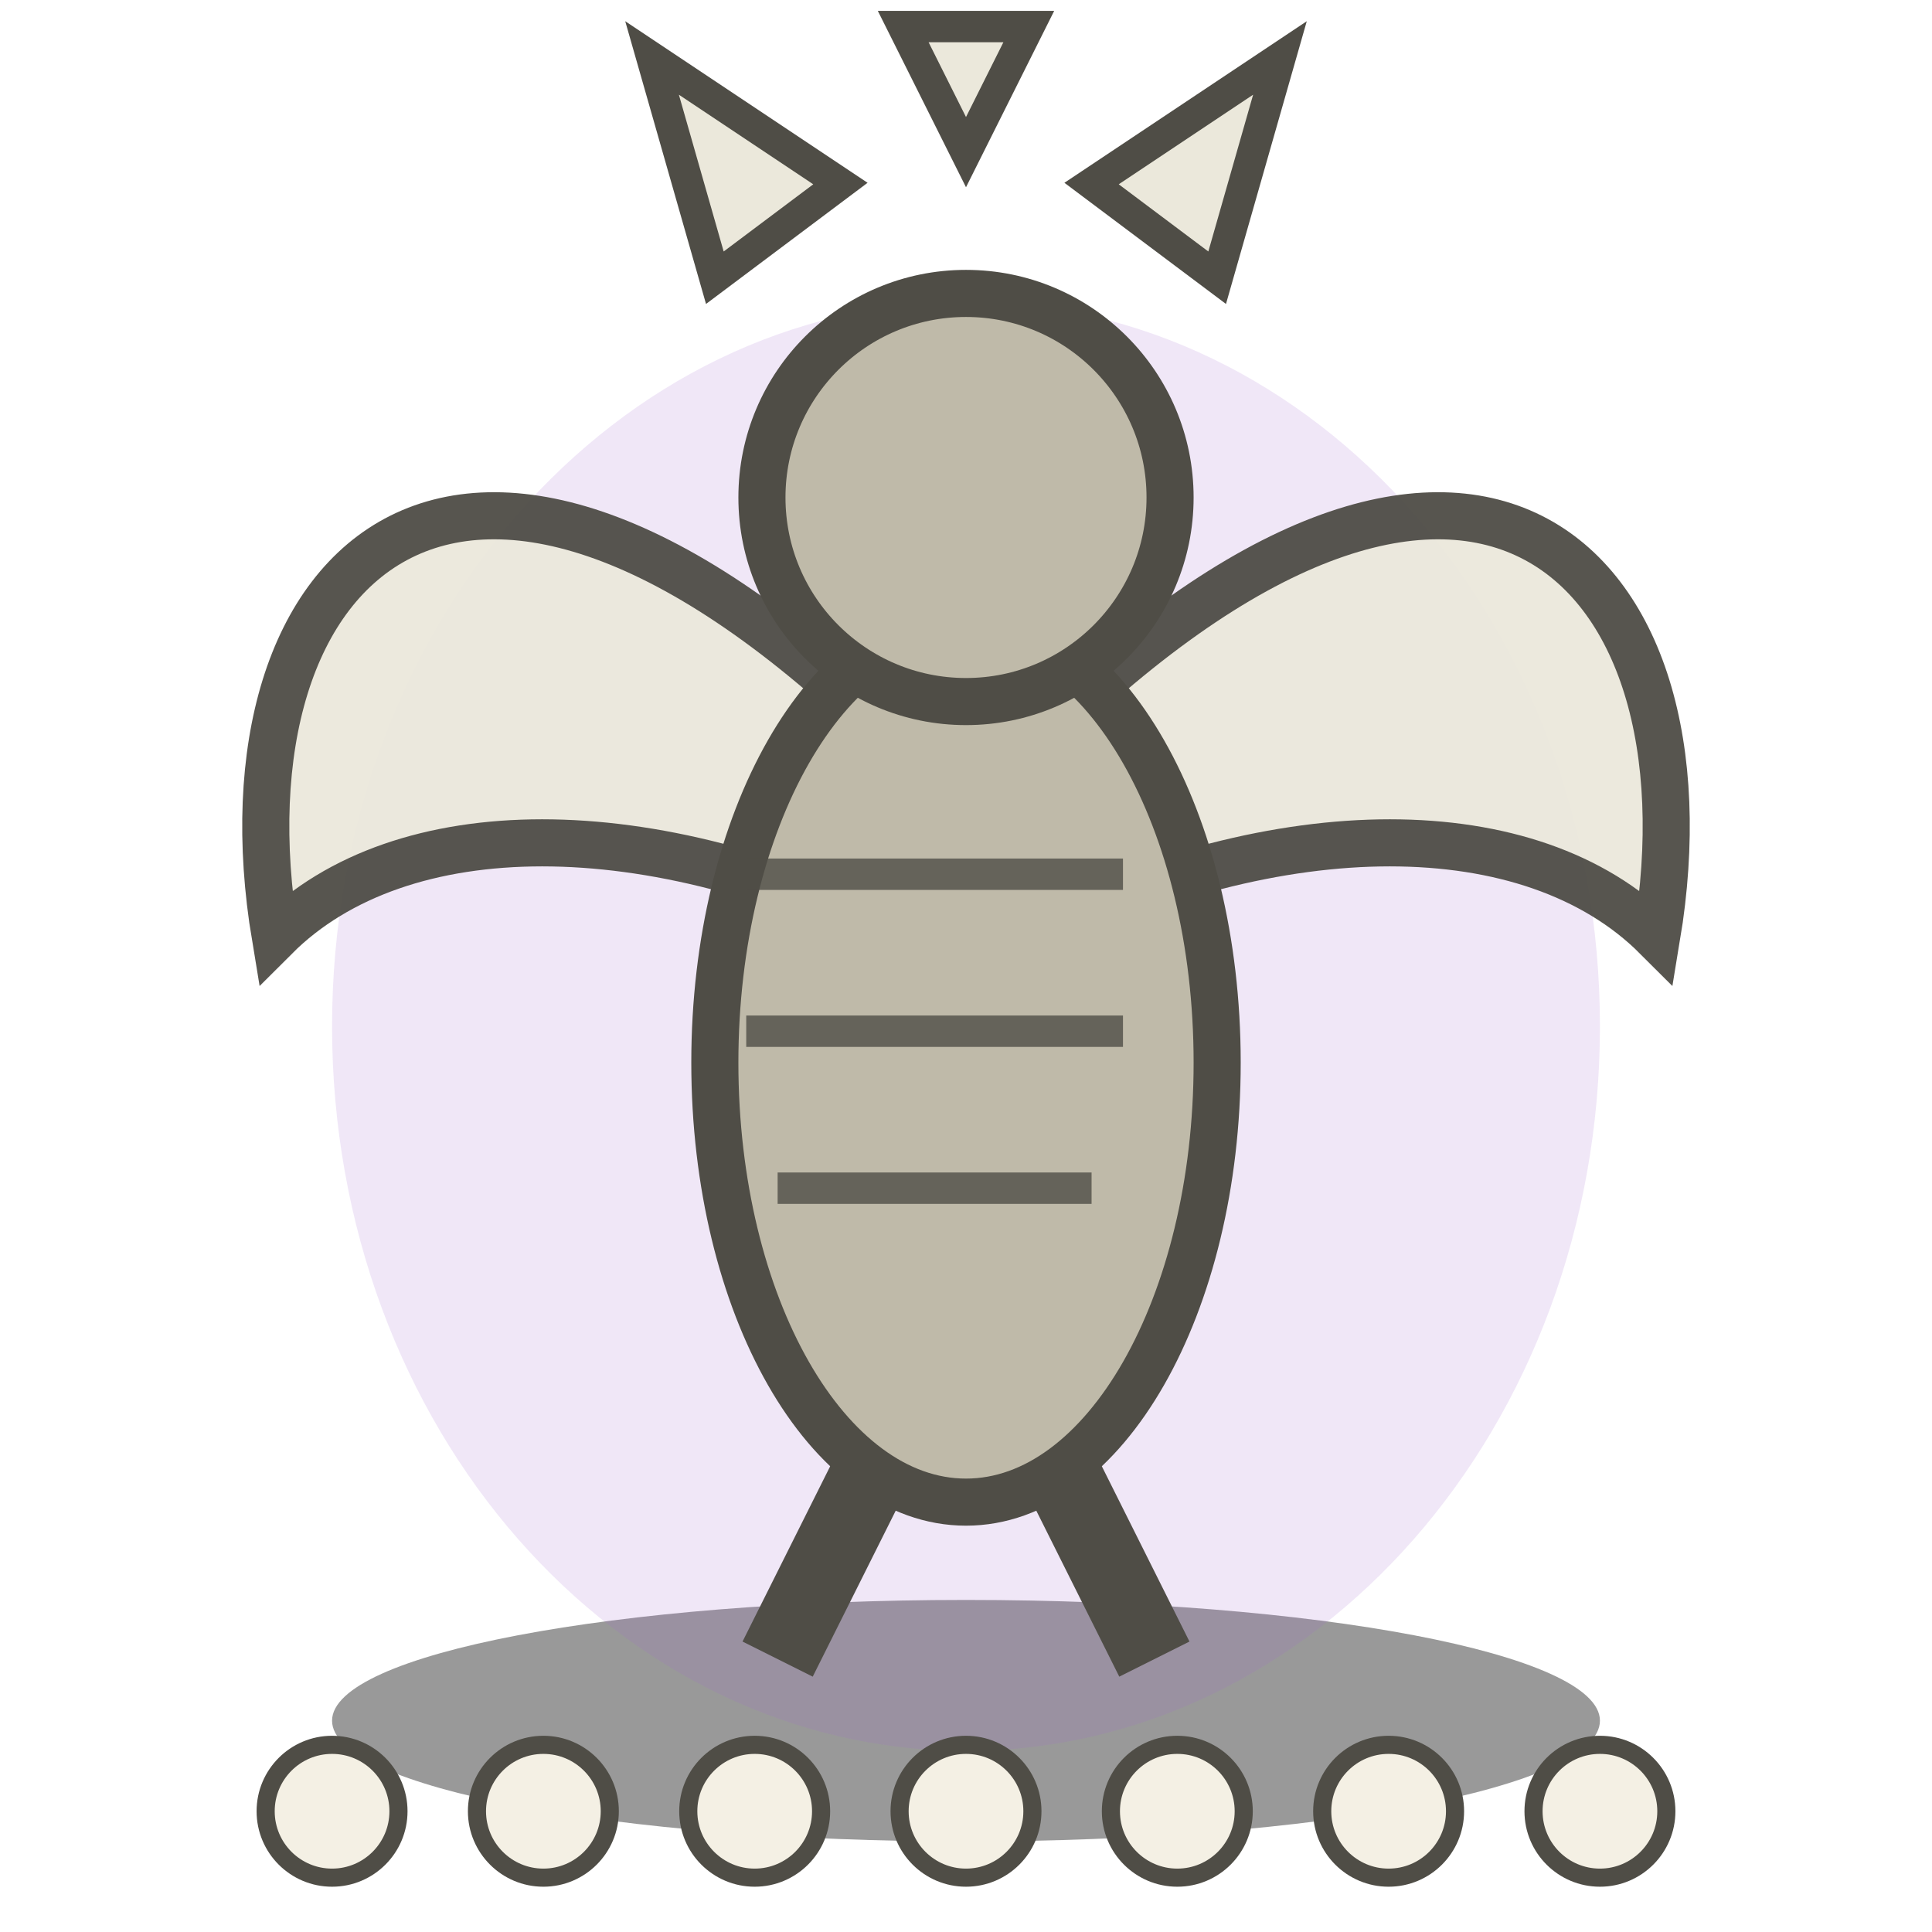
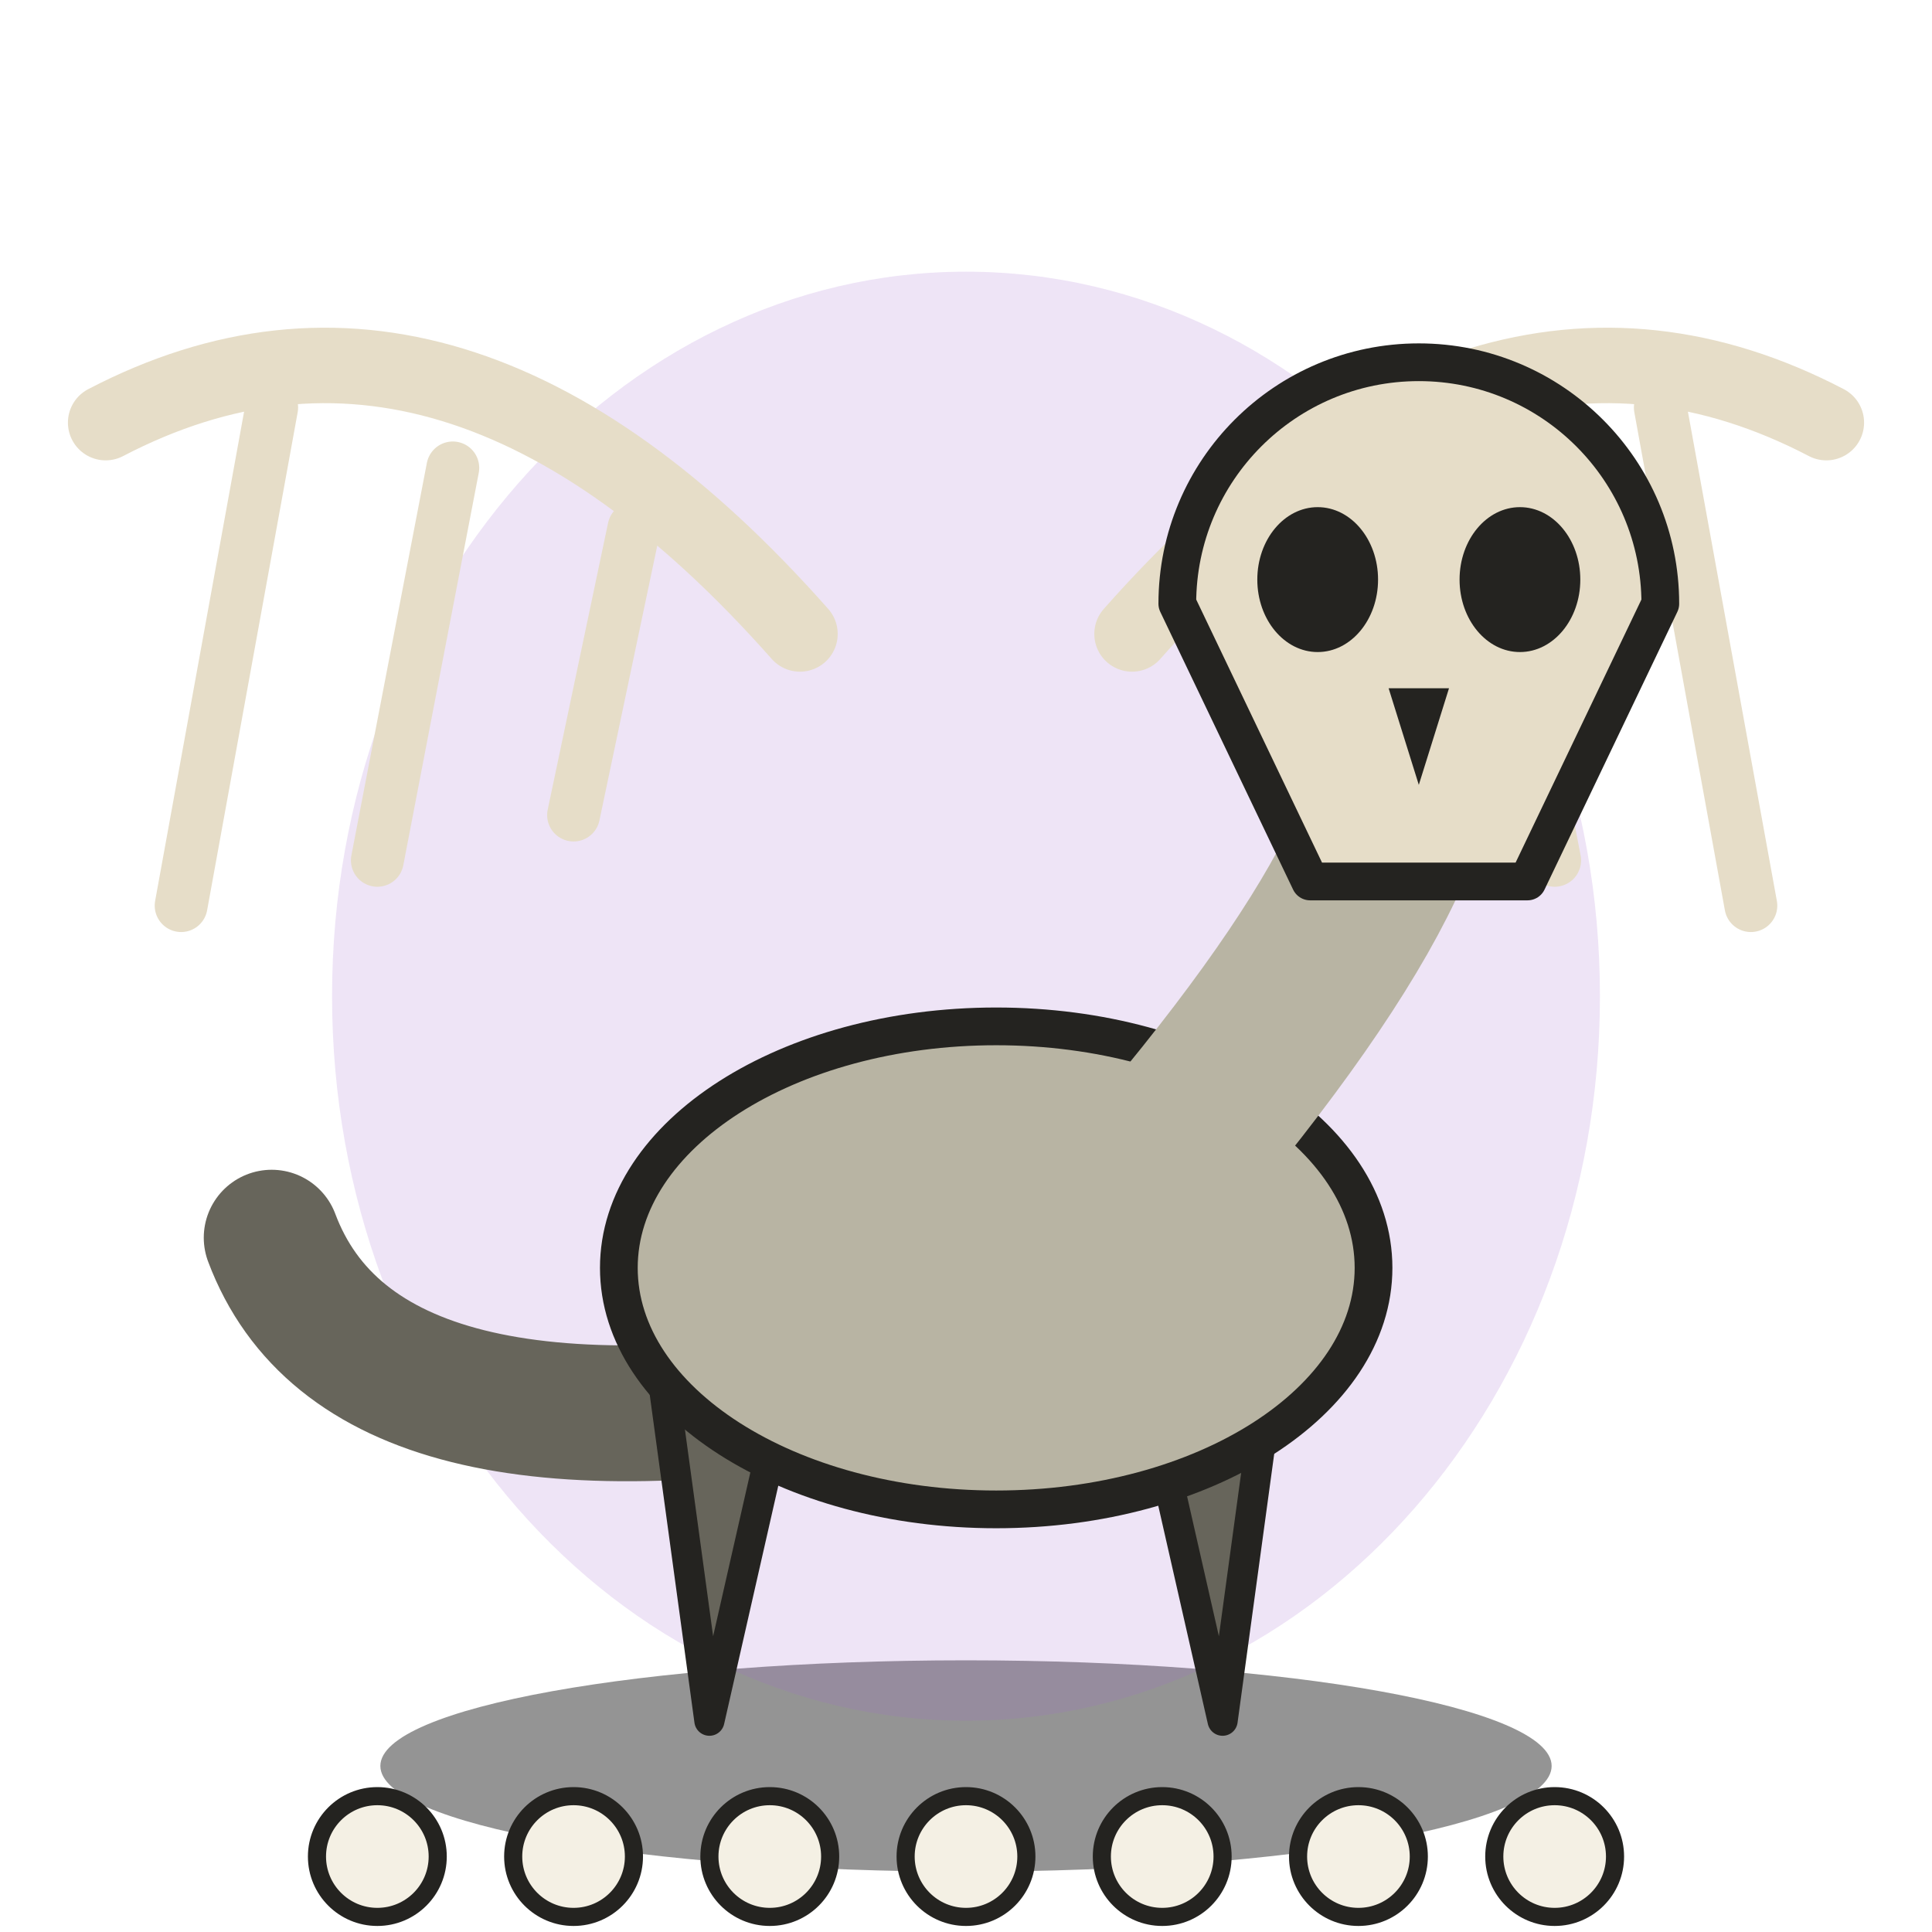
- <svg xmlns="http://www.w3.org/2000/svg" viewBox="0 0 64 64">
-   <ellipse cx="32" cy="57" rx="21" ry="4" fill="#000" opacity="0.40" />
-   <ellipse cx="32" cy="34" rx="21" ry="24" fill="#a167cf" opacity="0.16" />
-   <g transform="translate(32,56) scale(1.04) translate(-32,-56)">
-     <path d="M30,26 C16,12 8,20 10,32 C14,28 22,28 30,32 Z" fill="#ebe8db" stroke="#4f4d46" stroke-width="1.5" opacity="0.95" />
-     <path d="M34,26 C48,12 56,20 54,32 C50,28 42,28 34,32 Z" fill="#ebe8db" stroke="#4f4d46" stroke-width="1.5" opacity="0.95" />
-     <ellipse cx="32" cy="36" rx="8" ry="14" fill="#bfbaa9" stroke="#4f4d46" stroke-width="1.5" />
-     <circle cx="32" cy="18" r="6.5" fill="#bfbaa9" stroke="#4f4d46" stroke-width="1.5" />
-     <line x1="29" y1="49" x2="26" y2="55" stroke="#4f4d46" stroke-width="2.5" />
-     <line x1="35" y1="49" x2="38" y2="55" stroke="#4f4d46" stroke-width="2.5" />
-     <g stroke="#4f4d46" stroke-width="1" opacity="0.8">
-       <line x1="25" y1="30" x2="37" y2="30" />
-       <line x1="25" y1="35" x2="37" y2="35" />
-       <line x1="26" y1="40" x2="36" y2="40" />
-     </g>
-     <polygon points="24,11 22,4 28,8" fill="#ebe8db" stroke="#4f4d46" stroke-width="1" />
-     <polygon points="40,11 42,4 36,8" fill="#ebe8db" stroke="#4f4d46" stroke-width="1" />
-     <polygon points="32,7 30,3 34,3" fill="#ebe8db" stroke="#4f4d46" stroke-width="1" />
+ <svg xmlns="http://www.w3.org/2000/svg" viewBox="0 0 128 128" width="128" height="128">
+   <ellipse cx="64.0" cy="117.0" rx="38.8" ry="7" fill="#000" opacity="0.42" />
+   <ellipse cx="64.0" cy="66" rx="42" ry="48" fill="#a167cf" opacity="0.18" />
+   <g transform="translate(64.0,114.0) scale(1.00) translate(-64.0,-114.0)">
+     <path d="M 53.0 42.0 q -23.0 -26.0 -46.0 -14.0" fill="none" stroke="#e6ddc8" stroke-width="5.0" stroke-linecap="round" stroke-linejoin="round" />
+     <path d="M 42.0 35.0 L 38.0 54.0" fill="none" stroke="#e6ddc8" stroke-width="3.5" stroke-linecap="round" stroke-linejoin="round" />
+     <path d="M 30.0 31.0 L 25.0 57.0" fill="none" stroke="#e6ddc8" stroke-width="3.5" stroke-linecap="round" stroke-linejoin="round" />
+     <path d="M 18.0 27.0 L 12.0 60.0" fill="none" stroke="#e6ddc8" stroke-width="3.5" stroke-linecap="round" stroke-linejoin="round" />
+     <path d="M 75.0 42.0 q 23.0 -26.0 46.0 -14.0" fill="none" stroke="#e6ddc8" stroke-width="5.0" stroke-linecap="round" stroke-linejoin="round" />
+     <path d="M 86.0 35.0 L 90.0 54.0" fill="none" stroke="#e6ddc8" stroke-width="3.5" stroke-linecap="round" stroke-linejoin="round" />
+     <path d="M 98.0 31.0 L 103.0 57.0" fill="none" stroke="#e6ddc8" stroke-width="3.5" stroke-linecap="round" stroke-linejoin="round" />
+     <path d="M 110.0 27.0 L 116.0 60.0" fill="none" stroke="#e6ddc8" stroke-width="3.5" stroke-linecap="round" stroke-linejoin="round" />
+     <path d="M 58.0 92 q -34 6 -40 -10" fill="none" stroke="#67655b" stroke-width="9.0" stroke-linecap="round" stroke-linejoin="round" />
+     <polygon points="52.0,92.0 44.0,92.0 47.0,114.0" fill="#67655b" stroke="#242320" stroke-width="2.0" stroke-linejoin="round" />
+     <polygon points="76.0,92.0 84.0,92.0 81.0,114.0" fill="#67655b" stroke="#242320" stroke-width="2.0" stroke-linejoin="round" />
+     <ellipse cx="66.0" cy="84.0" rx="25.0" ry="16.0" fill="#b8b4a3" stroke="#242320" stroke-width="2.5" />
+     <path d="M 78.0 76 Q 98.0 52 92.0 44" fill="none" stroke="#b8b4a3" stroke-width="12.0" stroke-linecap="round" stroke-linejoin="round" />
+     <path d="M 78.0 40.0 a 16.0 16.0 0 1 1 32.0 0 l -8.8 18.4 l -14.4 0 Z" fill="#e6ddc8" stroke="#242320" stroke-width="2.5" stroke-linejoin="round" stroke-linecap="round" />
+     <ellipse cx="87.3" cy="38.4" rx="4.0" ry="4.8" fill="#242320" />
+     <ellipse cx="100.7" cy="38.4" rx="4.0" ry="4.8" fill="#242320" />
+     <polygon points="92.0,45.6 96.0,45.6 94.0,52.0" fill="#242320" stroke="#242320" stroke-width="0.0" stroke-linejoin="round" />
  </g>
-   <g stroke="#4f4d46" stroke-width="0.6">
-     <circle cx="11.0" cy="60" r="2.2" fill="#f4f0e4" />
-     <circle cx="18.0" cy="60" r="2.2" fill="#f4f0e4" />
-     <circle cx="25.0" cy="60" r="2.2" fill="#f4f0e4" />
-     <circle cx="32.0" cy="60" r="2.2" fill="#f4f0e4" />
-     <circle cx="39.0" cy="60" r="2.2" fill="#f4f0e4" />
-     <circle cx="46.0" cy="60" r="2.2" fill="#f4f0e4" />
-     <circle cx="53.0" cy="60" r="2.2" fill="#f4f0e4" />
-   </g>
+   <circle cx="25.0" cy="123.0" r="4.0" fill="#f4f0e4" stroke="#242320" stroke-width="1.2" />
+   <circle cx="38.0" cy="123.0" r="4.0" fill="#f4f0e4" stroke="#242320" stroke-width="1.2" />
+   <circle cx="51.0" cy="123.0" r="4.0" fill="#f4f0e4" stroke="#242320" stroke-width="1.2" />
+   <circle cx="64.0" cy="123.0" r="4.0" fill="#f4f0e4" stroke="#242320" stroke-width="1.2" />
+   <circle cx="77.0" cy="123.0" r="4.0" fill="#f4f0e4" stroke="#242320" stroke-width="1.2" />
+   <circle cx="90.0" cy="123.0" r="4.0" fill="#f4f0e4" stroke="#242320" stroke-width="1.2" />
+   <circle cx="103.0" cy="123.0" r="4.0" fill="#f4f0e4" stroke="#242320" stroke-width="1.2" />
</svg>
